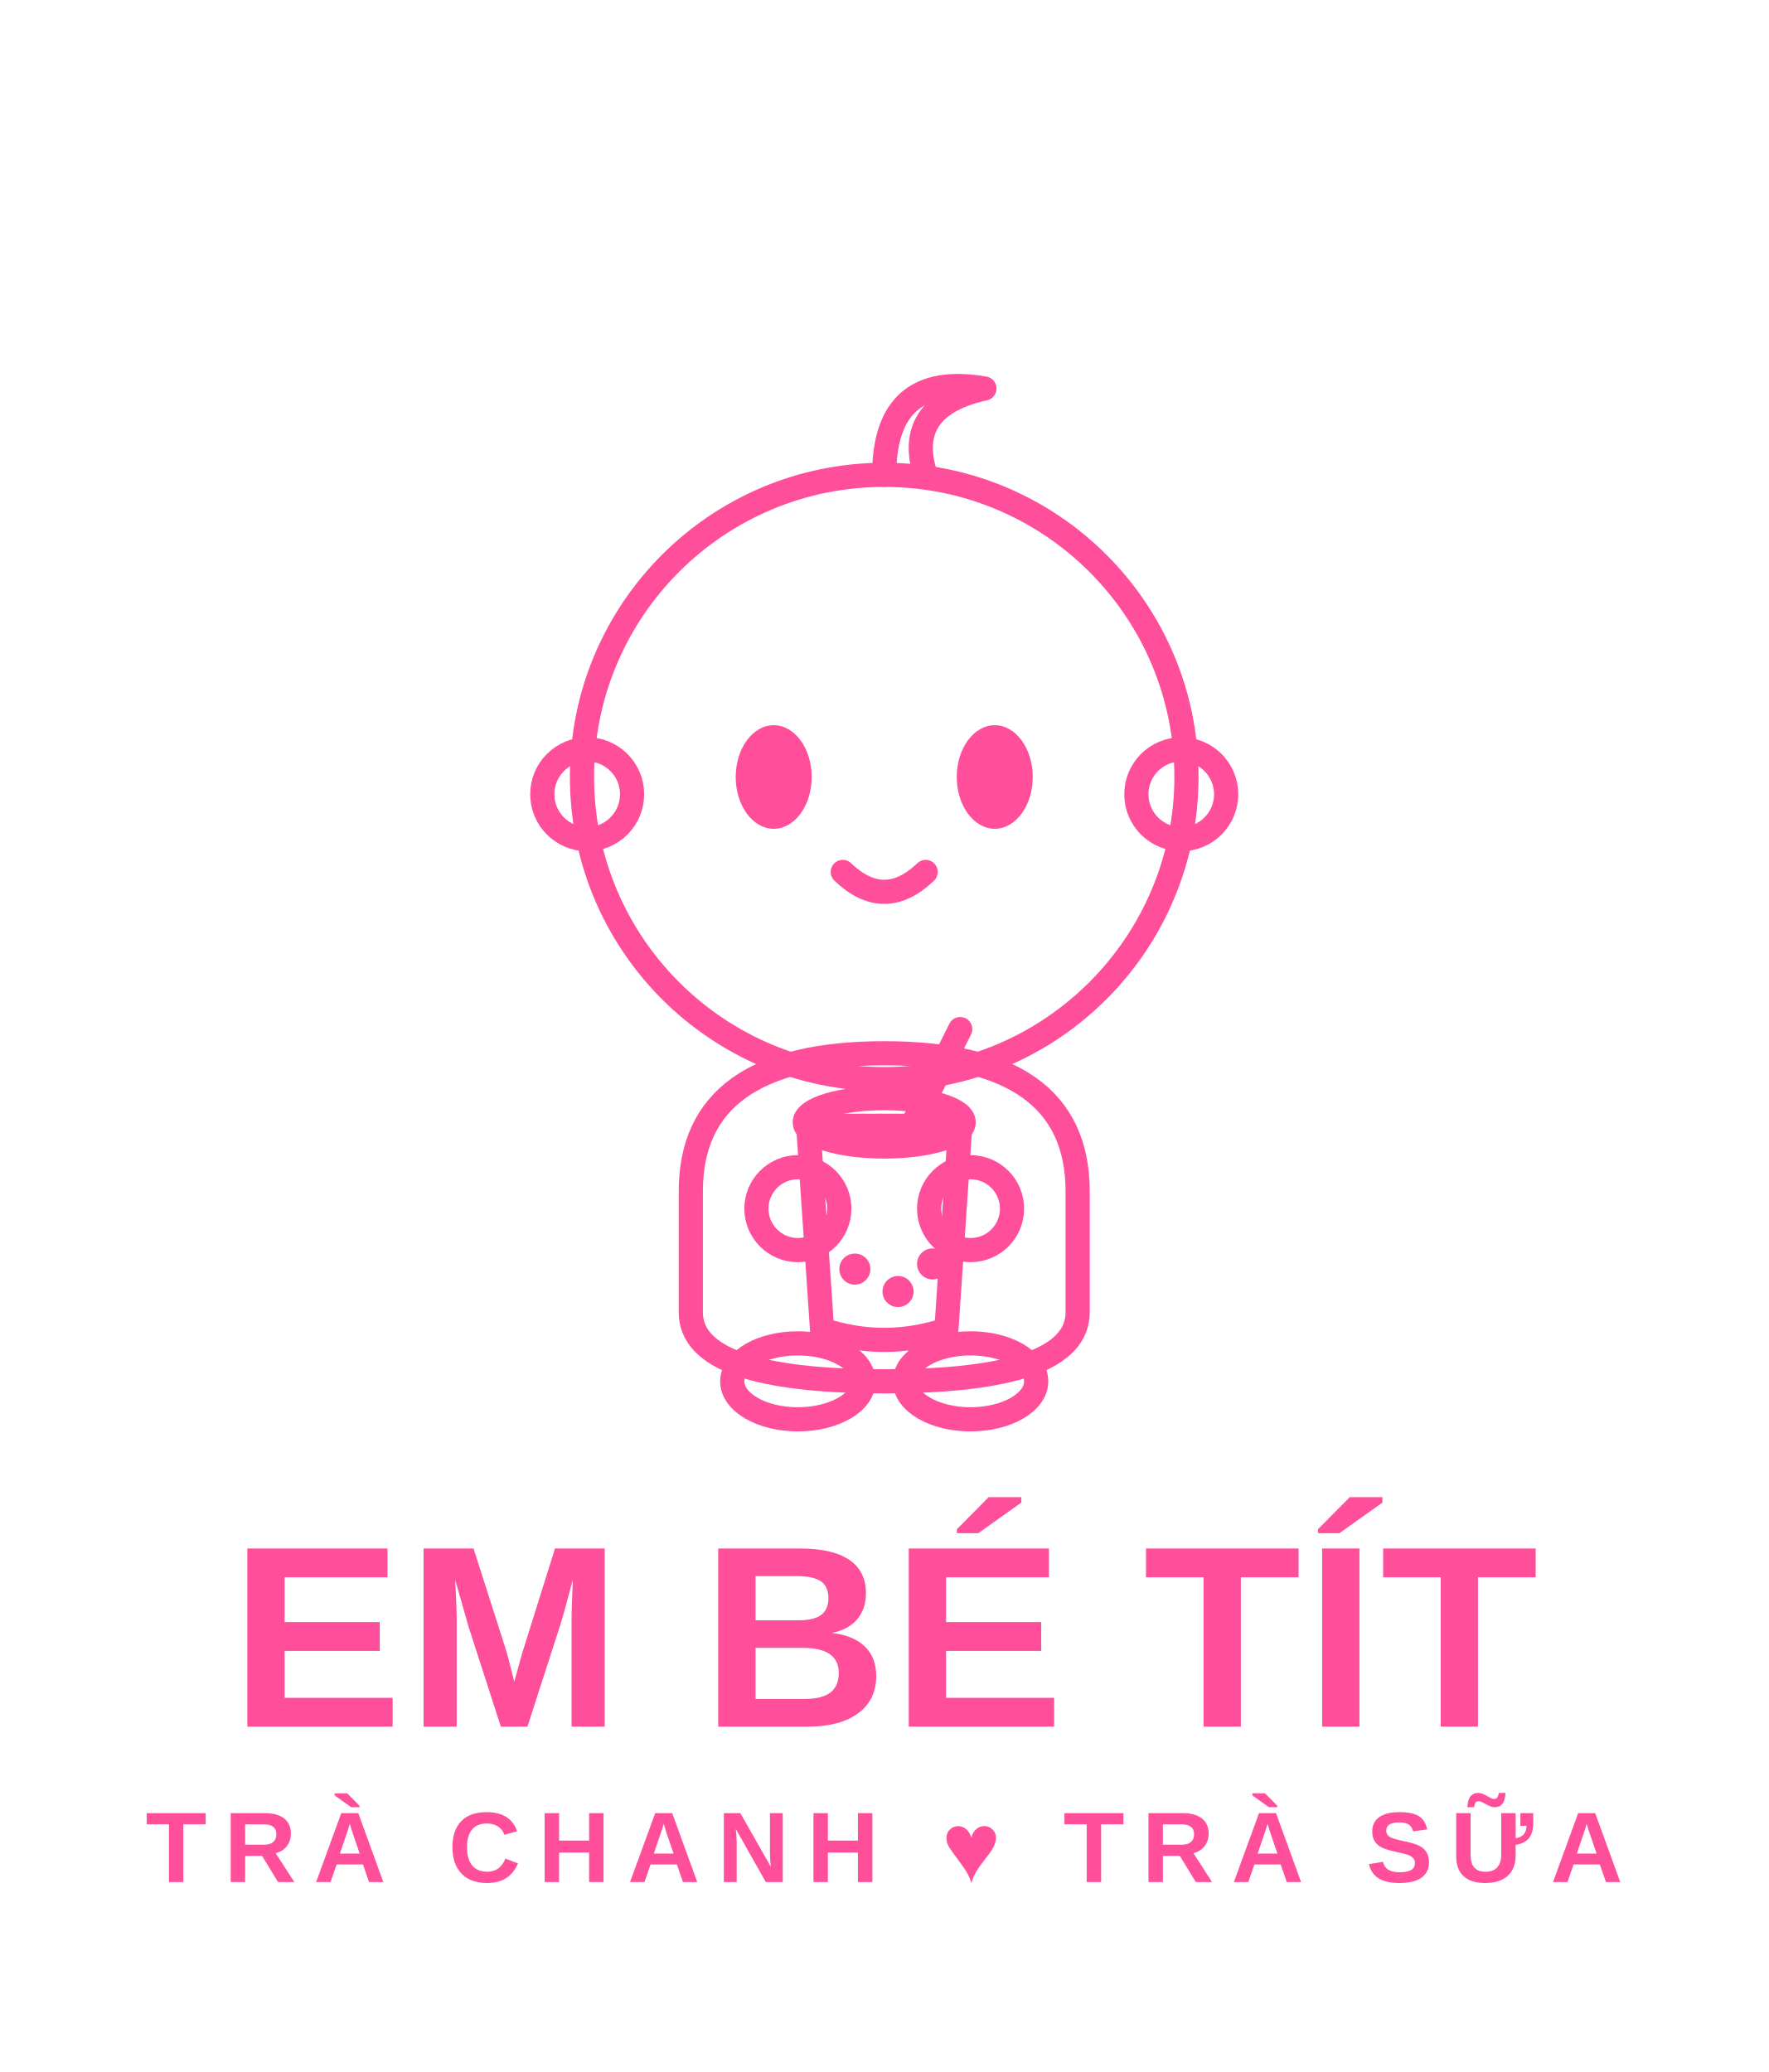
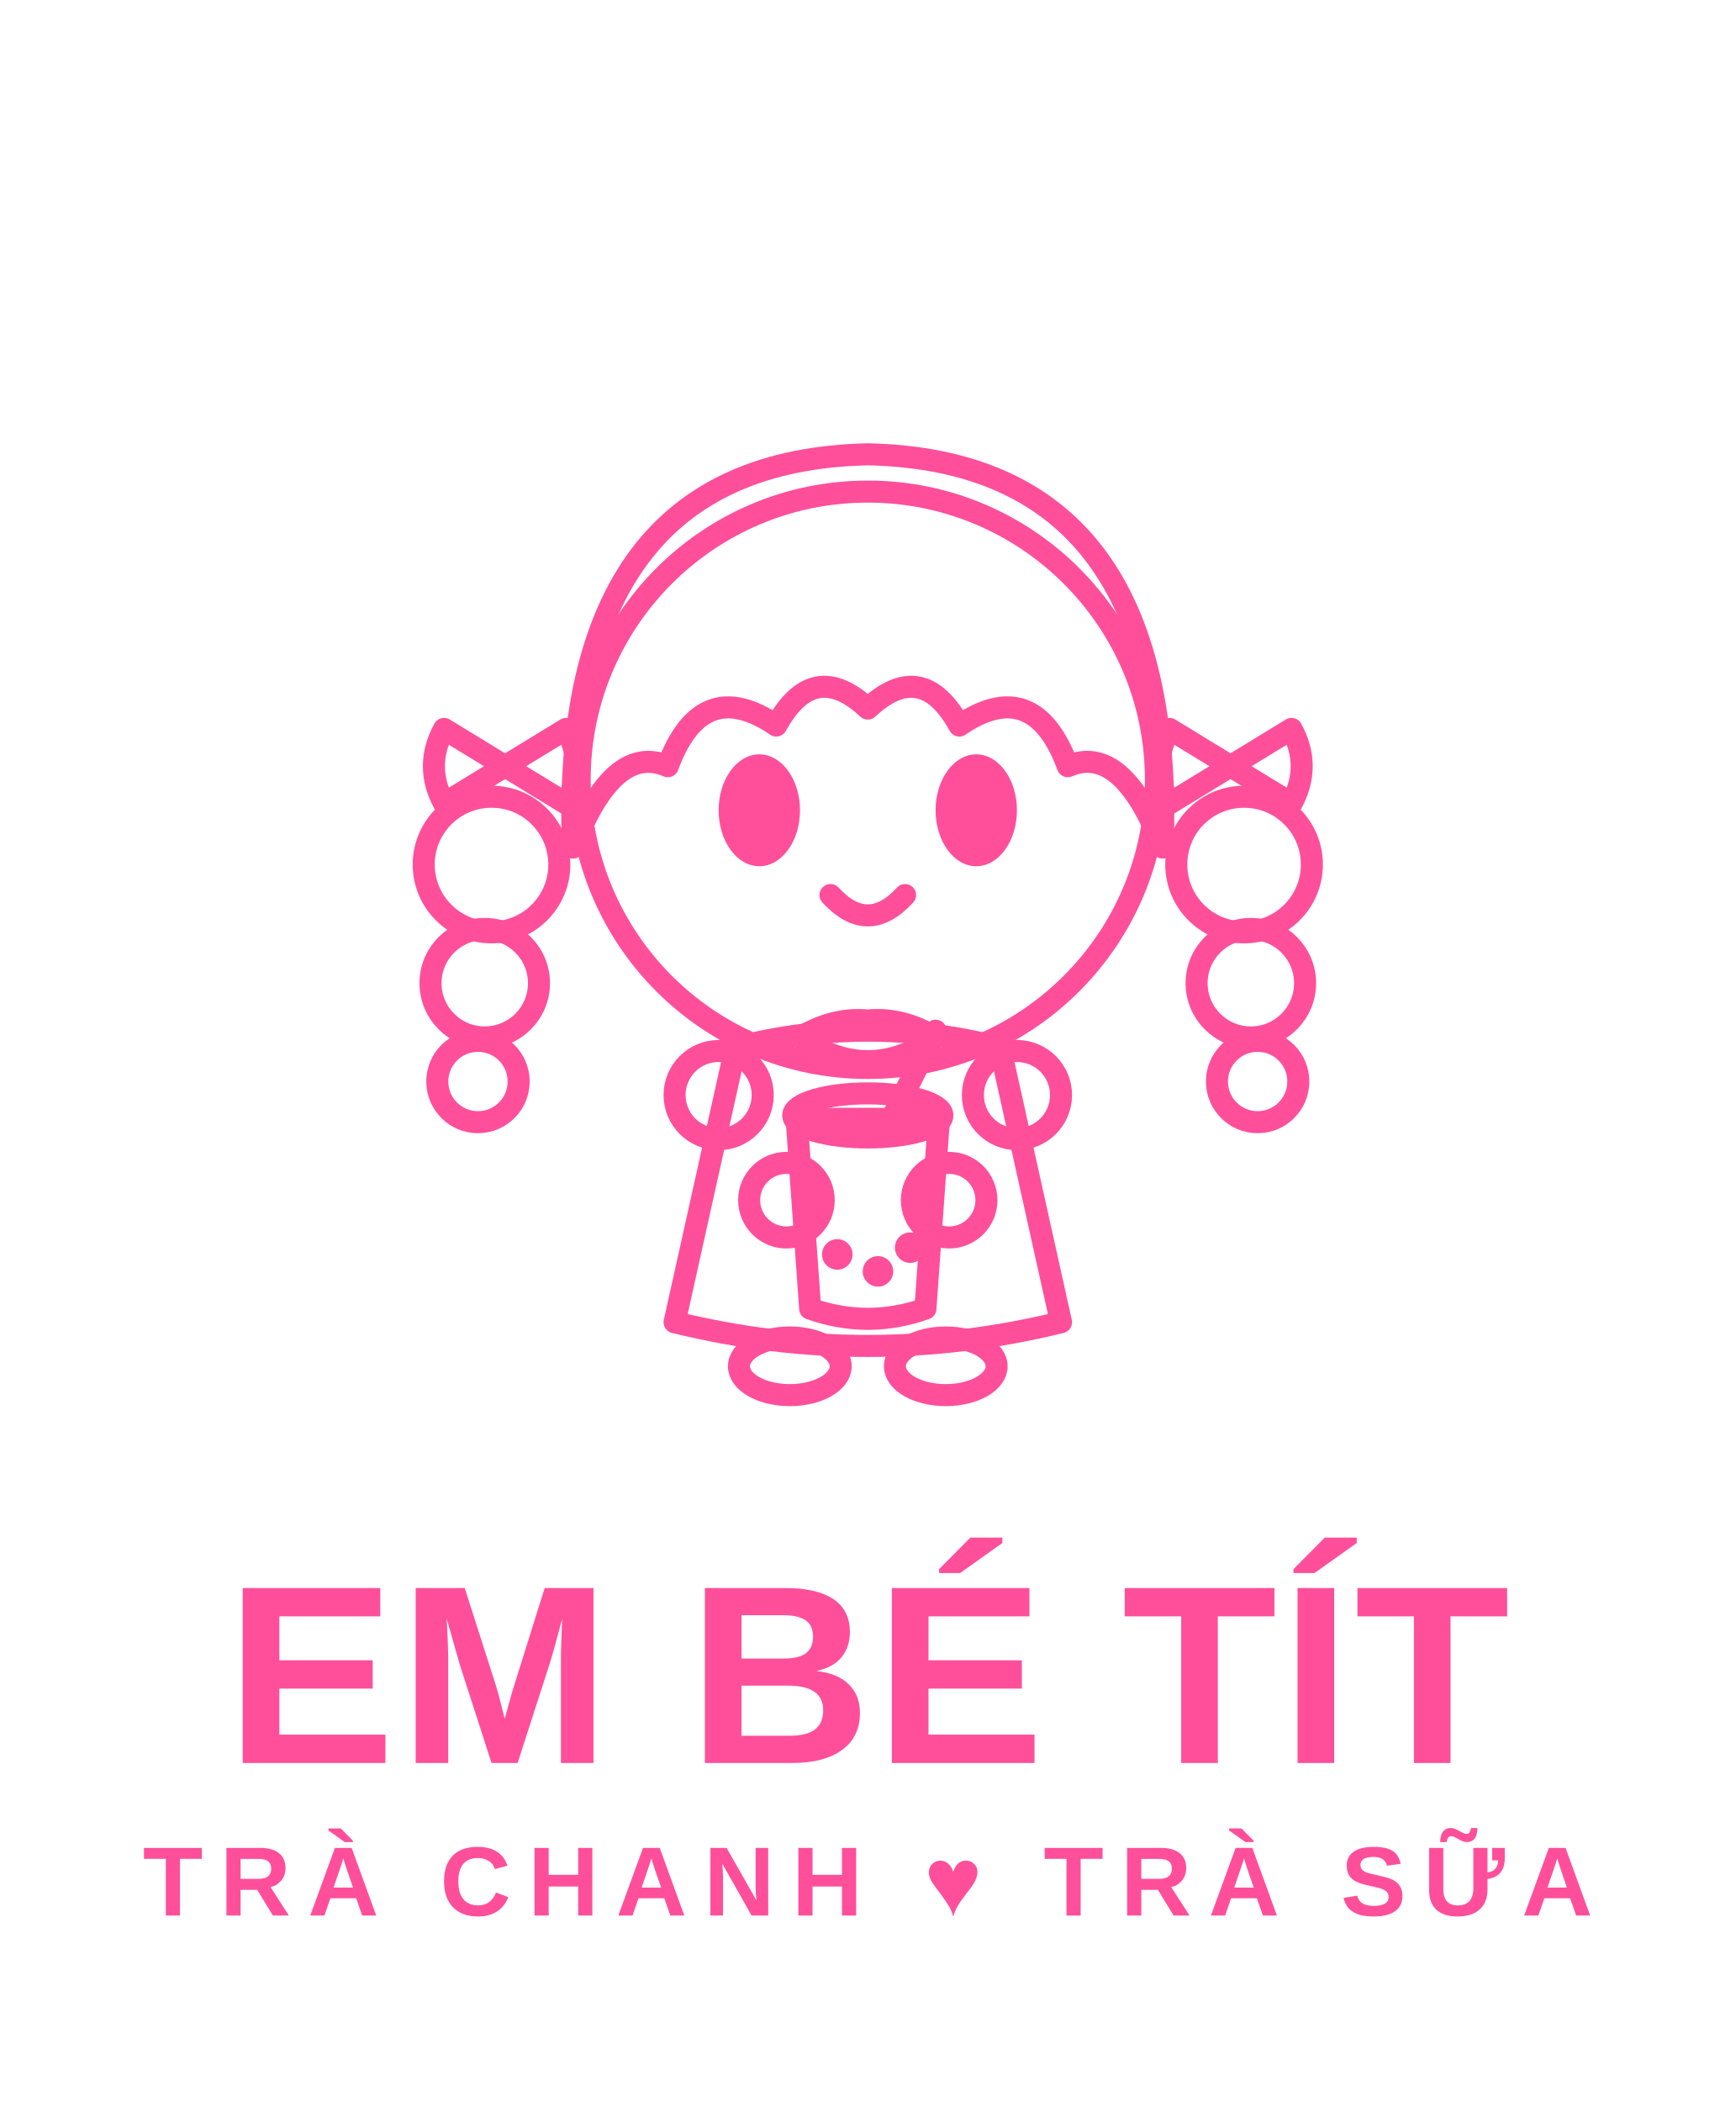
- <svg xmlns="http://www.w3.org/2000/svg" viewBox="0 0 1024 1200">
-   <g fill="none" stroke="#ff4f9a" stroke-width="14" stroke-linecap="round" stroke-linejoin="round">
-     <path d="M 400,690 Q 400,610 512,610 Q 624,610 624,690 L 624,760 Q 624,800 512,800 Q 400,800 400,760 Z" />
-     <ellipse cx="462" cy="800" rx="38" ry="22" />
-     <ellipse cx="562" cy="800" rx="38" ry="22" />
-     <circle cx="512" cy="450" r="175" />
-     <path d="M 512,275 Q 512,215 570,225 Q 525,235 535,272" />
-     <circle cx="340" cy="460" r="26" />
-     <circle cx="684" cy="460" r="26" />
-     <path d="M 468,652 L 476,770 Q 512,782 548,770 L 556,652 Z" />
-     <ellipse cx="512" cy="650" rx="46" ry="14" />
-     <line x1="530" y1="648" x2="556" y2="596" />
-     <circle cx="462" cy="700" r="24" />
-     <circle cx="562" cy="700" r="24" />
-     <path d="M 488,505 Q 512,528 536,505" />
+ <svg xmlns="http://www.w3.org/2000/svg" viewBox="0 0 1024 1240">
+   <g fill="none" stroke="#ff4f9a" stroke-width="13" stroke-linecap="round" stroke-linejoin="round">
+     <circle cx="290" cy="510" r="40" />
+     <circle cx="286" cy="580" r="32" />
+     <circle cx="282" cy="638" r="24" />
+     <circle cx="734" cy="510" r="40" />
+     <circle cx="738" cy="580" r="32" />
+     <circle cx="742" cy="638" r="24" />
+     <circle cx="512" cy="460" r="170" />
+     <path d="M 338,500 Q 330,272 512,268 Q 694,272 686,500              Q 662,438 630,452 Q 610,398 566,428 Q 544,388 512,418              Q 480,388 458,428 Q 414,398 394,452 Q 362,438 338,500 Z" />
+     <path d="M 298,452 L 262,430 Q 250,452 262,474 Z M 298,452 L 334,430 Q 346,452 334,474 Z" />
+     <path d="M 726,452 L 690,430 Q 678,452 690,474 Z M 726,452 L 762,430 Q 774,452 762,474 Z" />
+     <path d="M 434,618 Q 512,598 590,618 L 626,780 Q 512,808 398,780 Z" />
+     <circle cx="424" cy="646" r="26" />
+     <circle cx="600" cy="646" r="26" />
+     <ellipse cx="466" cy="806" rx="30" ry="17" />
+     <ellipse cx="558" cy="806" rx="30" ry="17" />
+     <path d="M 472,612 Q 512,640 552,612 Q 532,600 512,602 Q 492,600 472,612 Z" />
+     <path d="M 470,660 L 478,772 Q 512,784 546,772 L 554,660 Z" />
+     <ellipse cx="512" cy="658" rx="44" ry="13" />
+     <line x1="528" y1="656" x2="552" y2="608" />
+     <circle cx="464" cy="708" r="22" />
+     <circle cx="560" cy="708" r="22" />
+     <path d="M 490,528 Q 512,552 534,528" />
  </g>
  <g fill="#ff4f9a" stroke="none">
-     <ellipse cx="448" cy="450" rx="22" ry="30" />
-     <ellipse cx="576" cy="450" rx="22" ry="30" />
-     <circle cx="495" cy="735" r="9" />
-     <circle cx="520" cy="748" r="9" />
-     <circle cx="540" cy="732" r="9" />
+     <ellipse cx="448" cy="478" rx="24" ry="33" />
+     <ellipse cx="576" cy="478" rx="24" ry="33" />
+     <circle cx="494" cy="740" r="9" />
+     <circle cx="518" cy="750" r="9" />
+     <circle cx="537" cy="736" r="9" />
  </g>
-   <text x="512" y="1000" text-anchor="middle" font-family="Arial, sans-serif" font-size="150" font-weight="bold" fill="#ff4f9a" letter-spacing="2">EM BÉ TÍT</text>
-   <text x="512" y="1090" text-anchor="middle" font-family="Arial, sans-serif" font-size="58" font-weight="bold" fill="#ff4f9a" letter-spacing="10">TRÀ CHANH ♥ TRÀ SỮA</text>
+   <text x="512" y="1040" text-anchor="middle" font-family="Arial, sans-serif" font-size="150" font-weight="bold" fill="#ff4f9a" letter-spacing="2">EM BÉ TÍT</text>
+   <text x="512" y="1130" text-anchor="middle" font-family="Arial, sans-serif" font-size="58" font-weight="bold" fill="#ff4f9a" letter-spacing="10">TRÀ CHANH ♥ TRÀ SỮA</text>
</svg>
